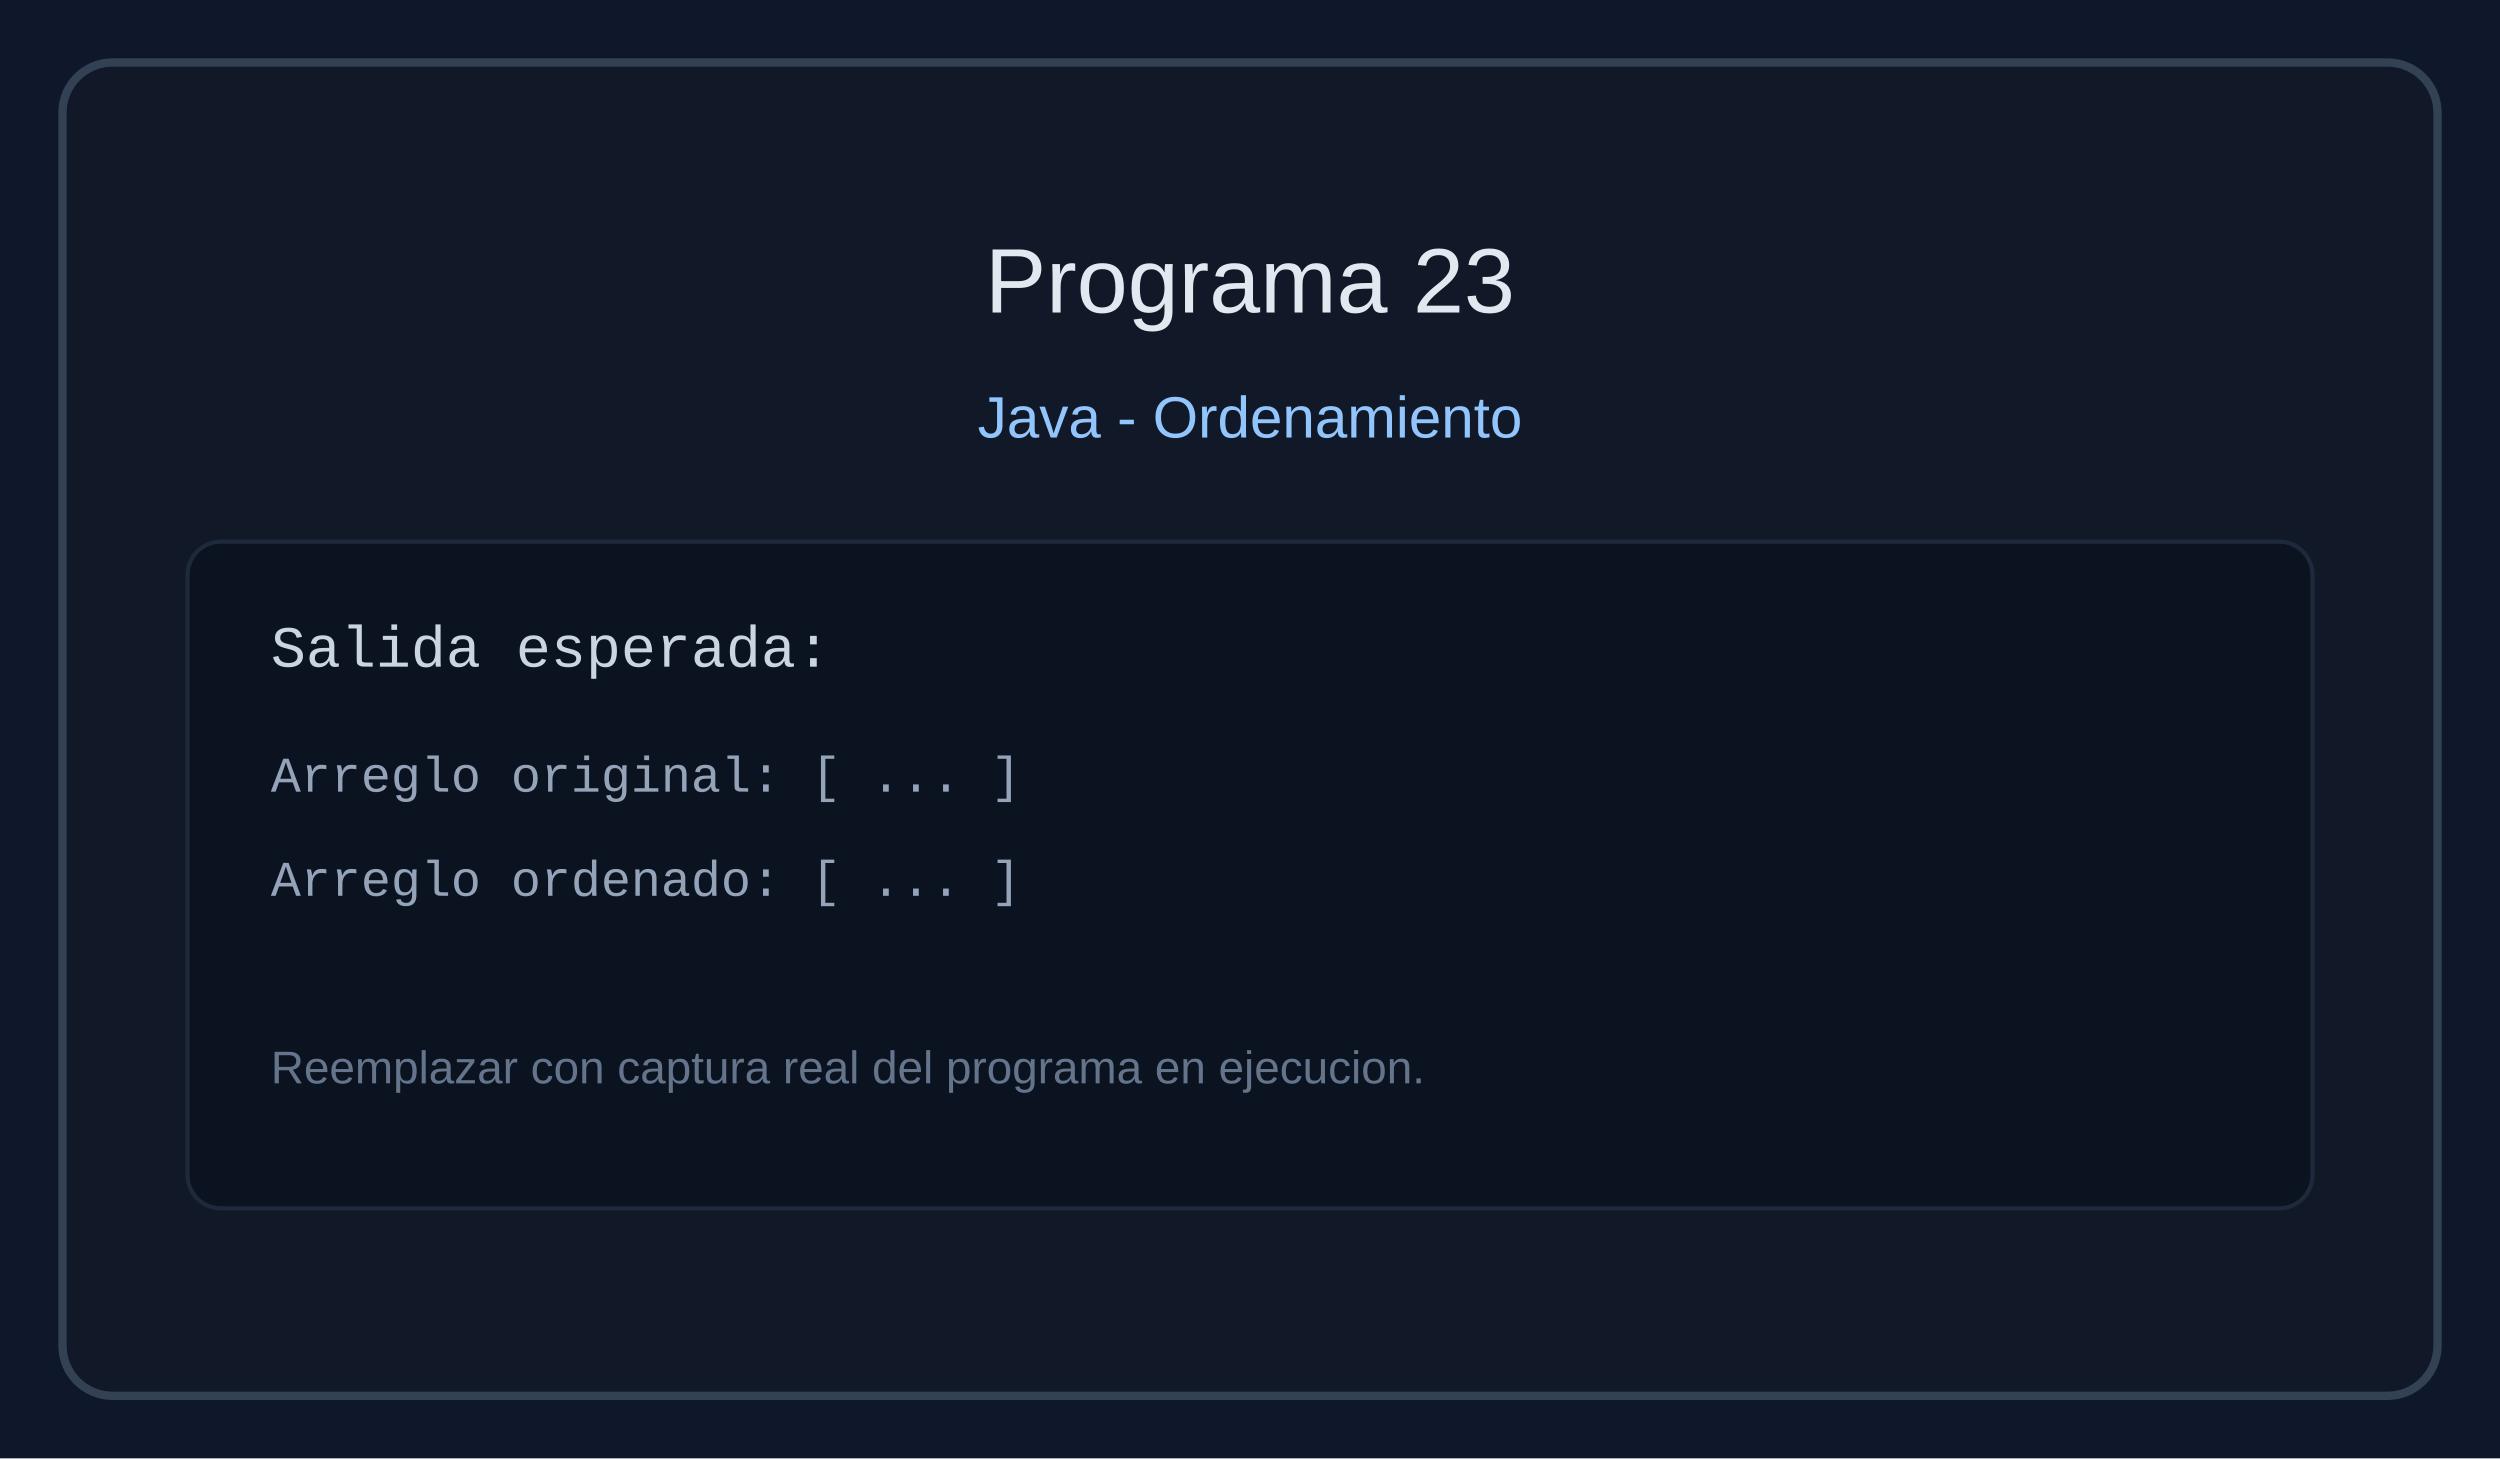
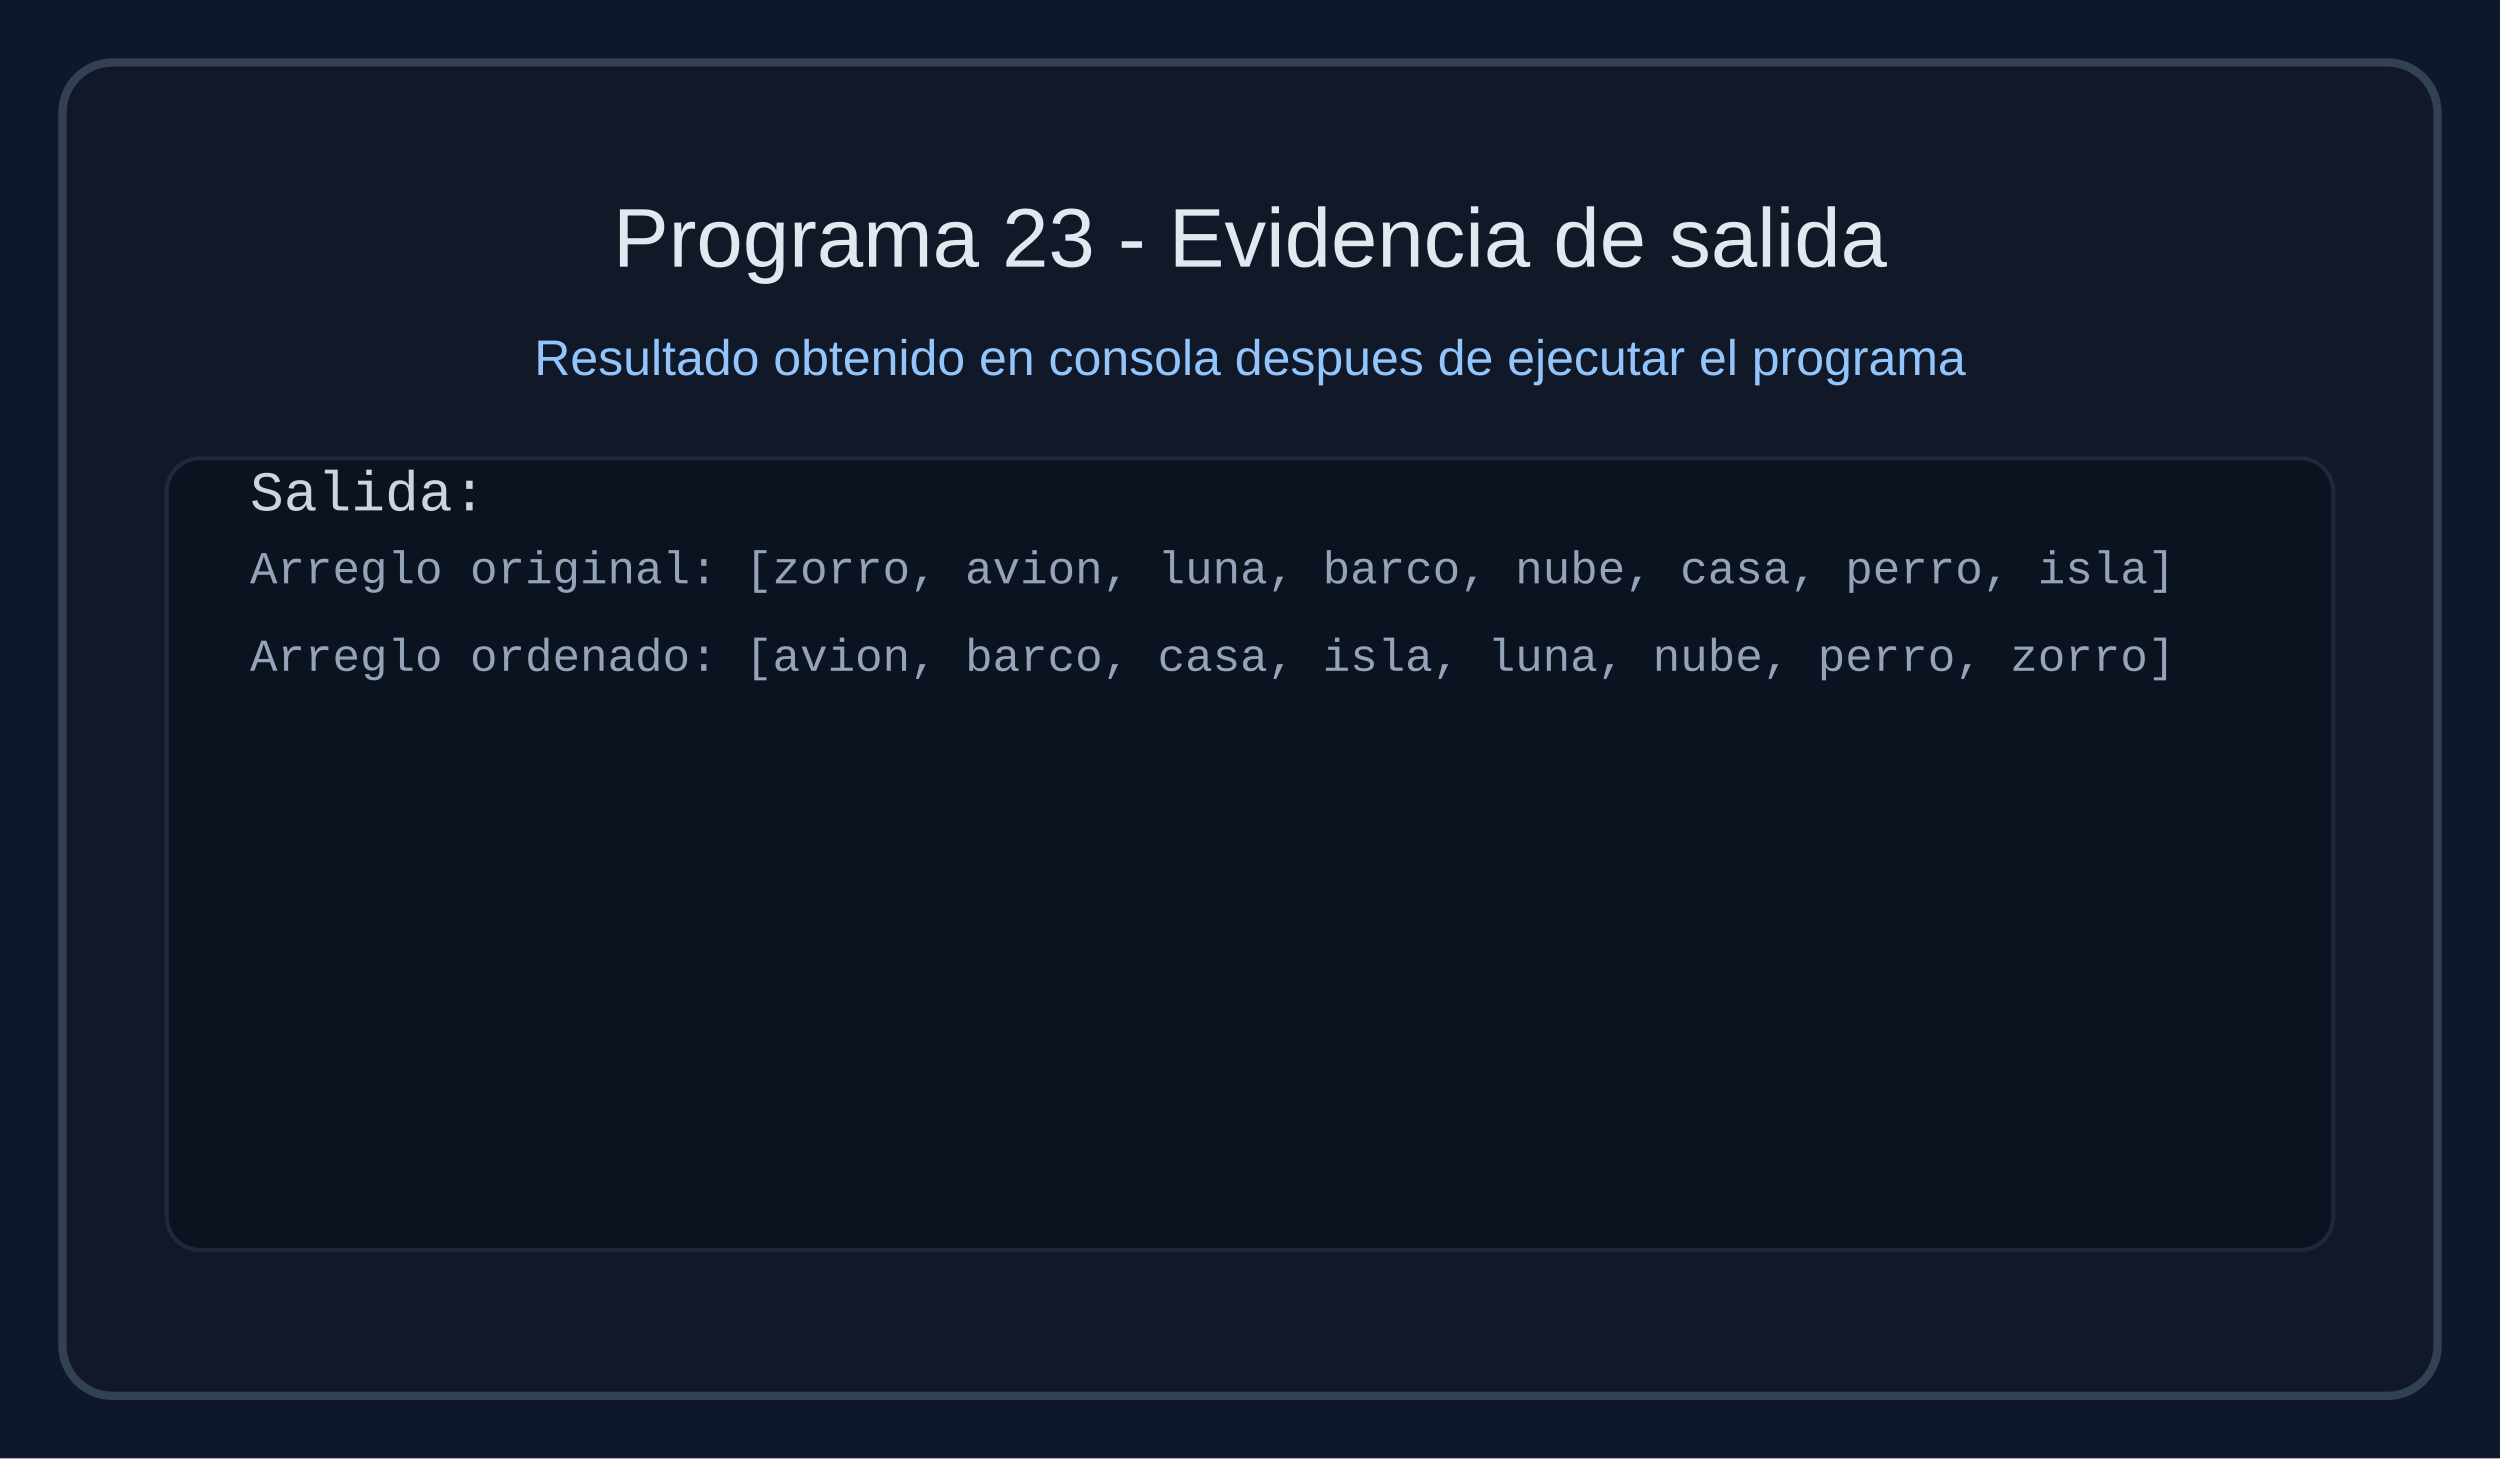
<svg xmlns="http://www.w3.org/2000/svg" width="1200" height="700" viewBox="0 0 1200 700" role="img" aria-labelledby="title desc">
  <rect width="1200" height="700" fill="#0f172a" />
  <rect x="30" y="30" width="1140" height="640" rx="24" fill="#111827" stroke="#334155" stroke-width="4" />
-   <text x="600" y="150" text-anchor="middle" fill="#e2e8f0" font-family="Arial, sans-serif" font-size="44">Programa 23</text>
-   <text x="600" y="210" text-anchor="middle" fill="#93c5fd" font-family="Arial, sans-serif" font-size="28">Java - Ordenamiento</text>
-   <rect x="90" y="260" width="1020" height="320" rx="16" fill="#0b1220" stroke="#1e293b" stroke-width="2" />
-   <text x="130" y="320" fill="#cbd5e1" font-family="Courier New, monospace" font-size="28">Salida esperada:</text>
-   <text x="130" y="380" fill="#94a3b8" font-family="Courier New, monospace" font-size="24">Arreglo original: [ ... ]</text>
-   <text x="130" y="430" fill="#94a3b8" font-family="Courier New, monospace" font-size="24">Arreglo ordenado: [ ... ]</text>
-   <text x="130" y="520" fill="#64748b" font-family="Arial, sans-serif" font-size="22">Reemplazar con captura real del programa en ejecucion.</text>
+   <text x="600" y="128" text-anchor="middle" fill="#e2e8f0" font-family="Arial, sans-serif" font-size="40">Programa 23 - Evidencia de salida</text>
+   <text x="600" y="180" text-anchor="middle" fill="#93c5fd" font-family="Arial, sans-serif" font-size="24">Resultado obtenido en consola despues de ejecutar el programa</text>
+   <rect x="80" y="220" width="1040" height="380" rx="16" fill="#0b1220" stroke="#1e293b" stroke-width="2" />
+   <text x="120" y="245" fill="#cbd5e1" font-family="Courier New, monospace" font-size="27">Salida:</text>
+   <text x="120" y="280" fill="#94a3b8" font-family="Courier New, monospace" font-size="22">Arreglo original: [zorro, avion, luna, barco, nube, casa, perro, isla]</text>
+   <text x="120" y="322" fill="#94a3b8" font-family="Courier New, monospace" font-size="22">Arreglo ordenado: [avion, barco, casa, isla, luna, nube, perro, zorro]</text>
</svg>
